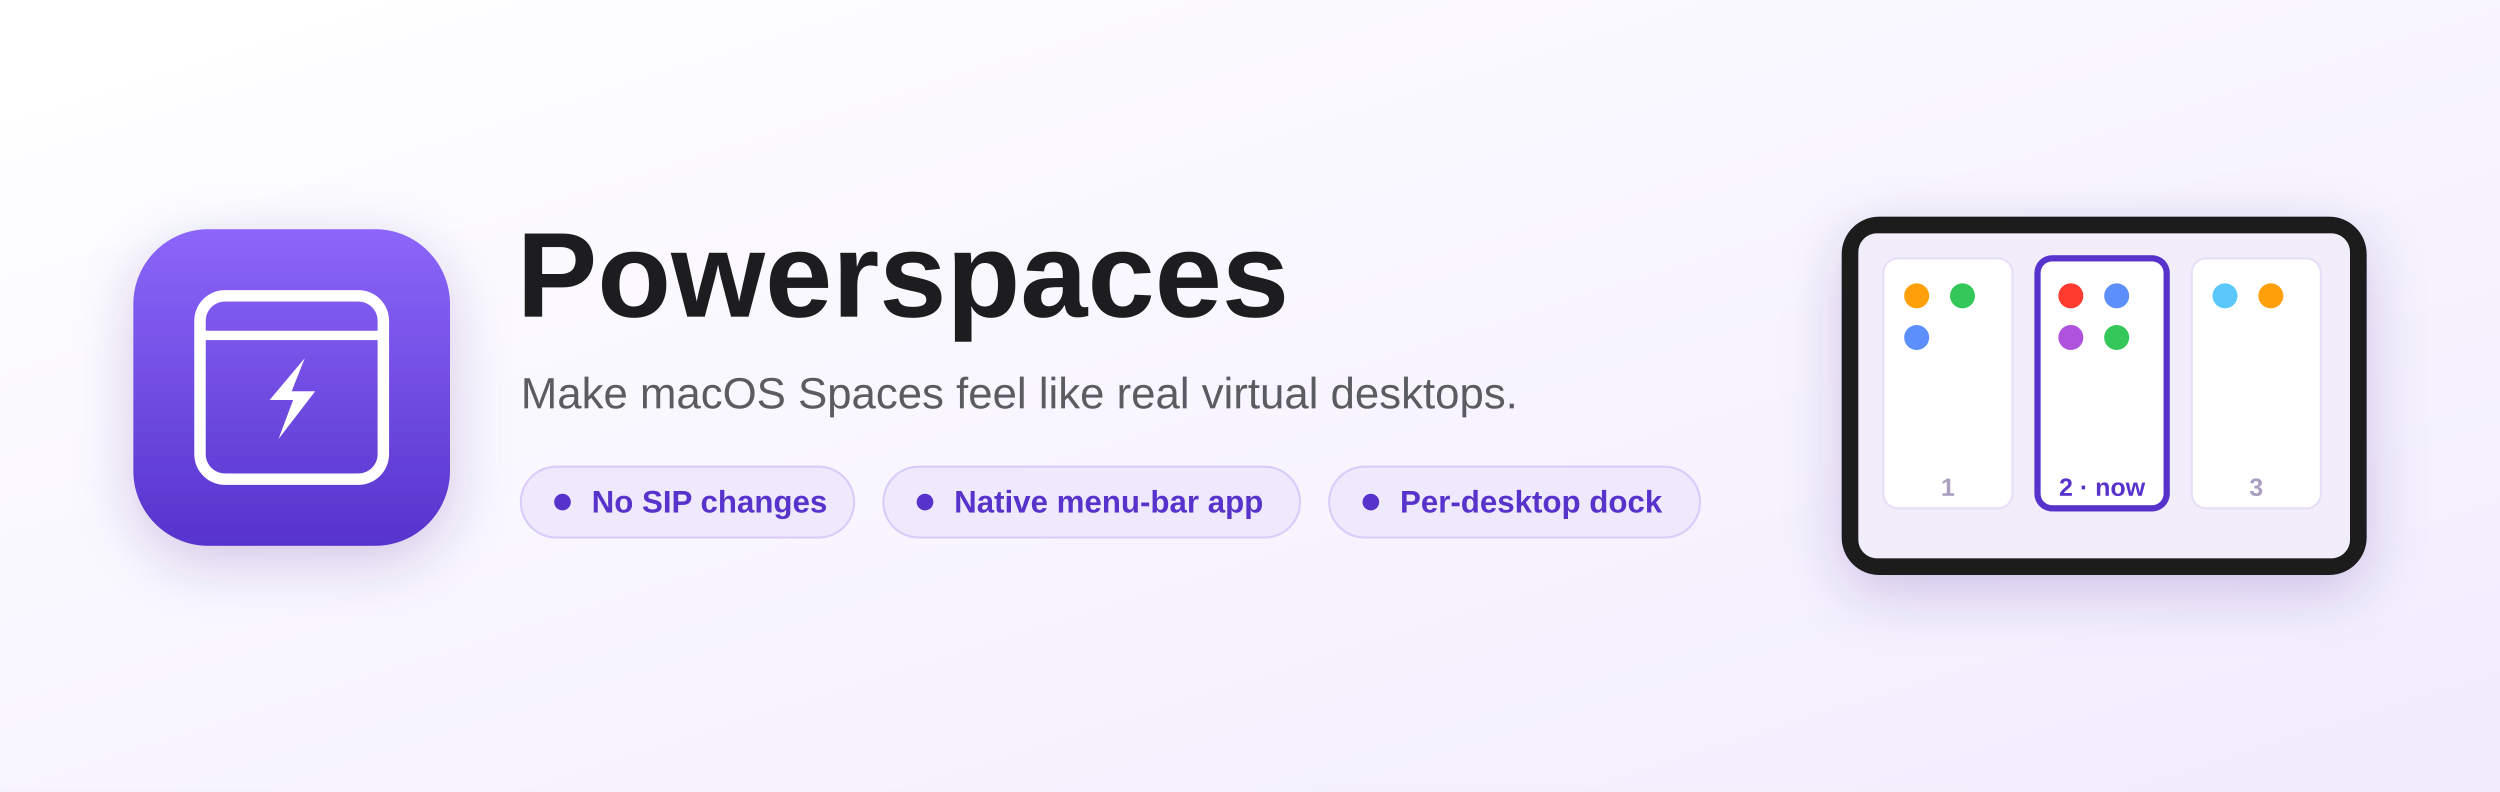
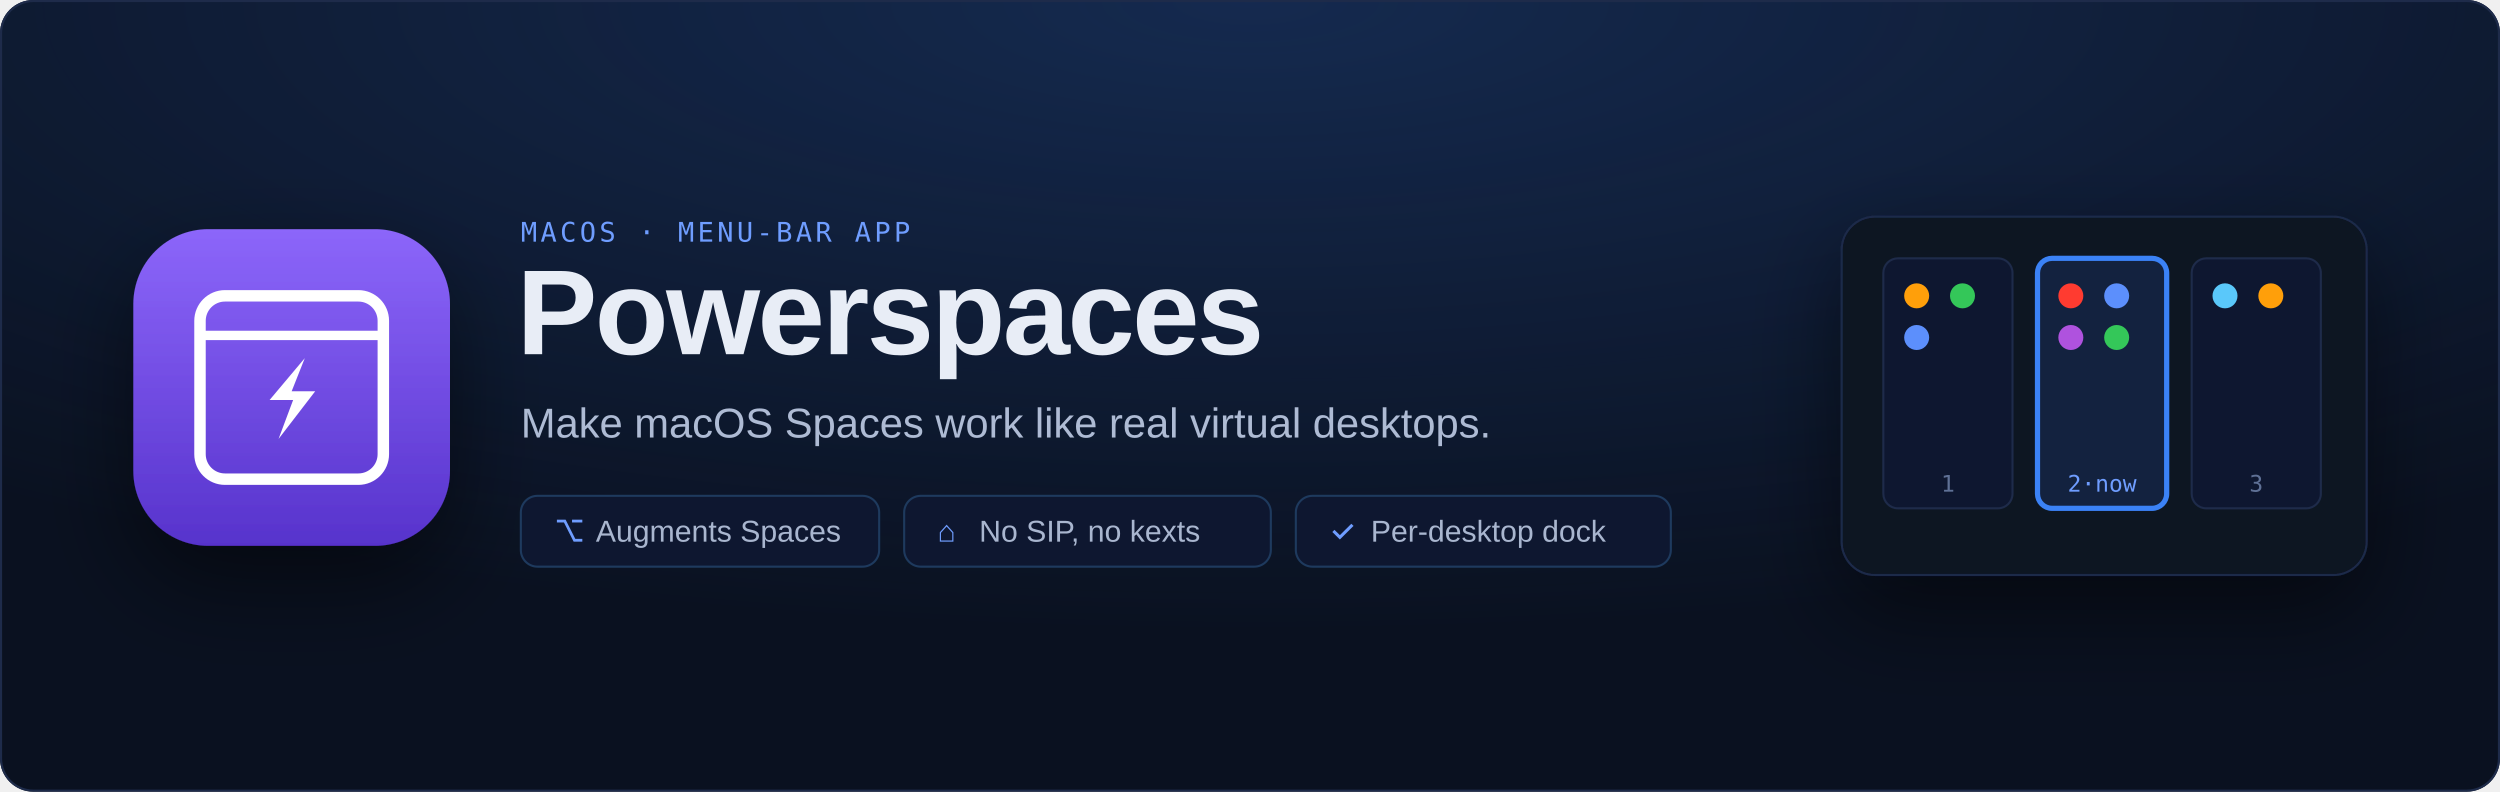
- <svg xmlns="http://www.w3.org/2000/svg" viewBox="0 0 1200 380" width="1200" height="380" role="img" aria-label="Powerspaces — make macOS Spaces feel like real virtual desktops">
+ <svg xmlns="http://www.w3.org/2000/svg" viewBox="0 0 1200 380" width="1200" height="380" role="img" aria-label="Powerspaces — make macOS Spaces work like real virtual desktops">
  <defs>
-     <linearGradient id="bg" x1="0" y1="0" x2="1" y2="1">
-       <stop offset="0" stop-color="#FFFFFF" />
-       <stop offset="1" stop-color="#F1ECFE" />
-     </linearGradient>
+     <radialGradient id="glow" cx="0.5" cy="0" r="0.8">
+       <stop offset="0" stop-color="#3b82f6" stop-opacity="0.22" />
+       <stop offset="1" stop-color="#3b82f6" stop-opacity="0" />
+     </radialGradient>
    <linearGradient id="violet" x1="0" y1="0" x2="0" y2="1">
      <stop offset="0" stop-color="#8C66FA" />
      <stop offset="1" stop-color="#5733CC" />
    </linearGradient>
    <filter id="soft" x="-40%" y="-40%" width="180%" height="180%">
-       <feDropShadow dx="0" dy="8" stdDeviation="14" flood-color="#3A1C8A" flood-opacity="0.20" />
+       <feDropShadow dx="0" dy="18" stdDeviation="22" flood-color="#000000" flood-opacity="0.5" />
    </filter>
  </defs>
-   <rect width="1200" height="380" fill="url(#bg)" />
+   <rect width="1200" height="380" rx="16" fill="#0a1120" />
+   <rect width="1200" height="380" rx="16" fill="url(#glow)" />
+   <rect x="0.5" y="0.5" width="1199" height="379" rx="15.5" fill="none" stroke="#1e2b4a" />
  <g transform="translate(64,110)" filter="url(#soft)">
    <rect x="0" y="0" width="152" height="152" rx="36" fill="url(#violet)" />
    <rect x="32" y="32" width="88" height="88" rx="12" fill="none" stroke="#fff" stroke-width="5.5" />
    <line x1="32" y1="51" x2="120" y2="51" stroke="#fff" stroke-width="4.5" />
    <path d="M82.3 61.9 L65.4 82.0 L76.7 82.0 L69.7 100.7 L87.3 77.8 L76.0 77.8 Z" fill="#fff" />
  </g>
-   <text x="248" y="152" font-family="-apple-system,'SF Pro Display','Helvetica Neue',Arial,sans-serif" font-size="58" font-weight="800" fill="#1D1D1F">Powerspaces</text>
-   <text x="250" y="196" font-family="-apple-system,'SF Pro Text','Helvetica Neue',Arial,sans-serif" font-size="21" font-weight="500" fill="#5b5b62">Make macOS Spaces feel like real virtual desktops.</text>
-   <g font-family="-apple-system,'SF Pro Text','Helvetica Neue',Arial,sans-serif" font-size="15" font-weight="600">
-     <g transform="translate(250,224)">
-       <rect width="160" height="34" rx="17" fill="#EFE9FE" stroke="#D9CCF9" />
-       <circle cx="20" cy="17" r="4" fill="#5733CC" />
-       <text x="34" y="22" fill="#5733CC">No SIP changes</text>
+   <text x="250" y="116" font-family="'JetBrains Mono','JetBrains Mono Variable',ui-monospace,SFMono-Regular,Menlo,monospace" font-size="13" font-weight="500" letter-spacing="1.6" fill="#6f9dff">MACOS · MENU-BAR APP</text>
+   <text x="248" y="170" font-family="'Instrument Sans','Instrument Sans Variable',-apple-system,'SF Pro Display','Helvetica Neue',Arial,sans-serif" font-size="58" font-weight="700" letter-spacing="-1.2" fill="#e8edf6">Powerspaces</text>
+   <text x="250" y="210" font-family="'Instrument Sans','Instrument Sans Variable',-apple-system,'SF Pro Text','Helvetica Neue',Arial,sans-serif" font-size="20" font-weight="400" fill="#aebbd4">Make macOS Spaces work like real virtual desktops.</text>
+   <g font-family="'Instrument Sans','Instrument Sans Variable',-apple-system,'SF Pro Text','Helvetica Neue',Arial,sans-serif" font-size="14.5" font-weight="500">
+     <g transform="translate(250,238)">
+       <rect width="172" height="34" rx="8" fill="#0e1730" stroke="#1e3a5e" />
+       <text x="16" y="22" fill="#6f9dff">⌥</text>
+       <text x="36" y="22" fill="#a9b6cf">Augments Spaces</text>
    </g>
-     <g transform="translate(424,224)">
-       <rect width="200" height="34" rx="17" fill="#EFE9FE" stroke="#D9CCF9" />
-       <circle cx="20" cy="17" r="4" fill="#5733CC" />
-       <text x="34" y="22" fill="#5733CC">Native menu-bar app</text>
+     <g transform="translate(434,238)">
+       <rect width="176" height="34" rx="8" fill="#0e1730" stroke="#1e3a5e" />
+       <text x="16" y="22" fill="#6f9dff">⌂</text>
+       <text x="36" y="22" fill="#a9b6cf">No SIP, no kexts</text>
    </g>
-     <g transform="translate(638,224)">
-       <rect width="178" height="34" rx="17" fill="#EFE9FE" stroke="#D9CCF9" />
-       <circle cx="20" cy="17" r="4" fill="#5733CC" />
-       <text x="34" y="22" fill="#5733CC">Per-desktop dock</text>
+     <g transform="translate(622,238)">
+       <rect width="180" height="34" rx="8" fill="#0e1730" stroke="#1e3a5e" />
+       <text x="16" y="22" fill="#6f9dff">✓</text>
+       <text x="36" y="22" fill="#a9b6cf">Per-desktop dock</text>
    </g>
  </g>
  <g filter="url(#soft)">
-     <rect x="884" y="104" width="252" height="172" rx="18" fill="#1D1D1F" />
-     <rect x="892" y="112" width="236" height="156" rx="9" fill="#F1EDFB" />
+     <rect x="884" y="104" width="252" height="172" rx="16" fill="#0c1322" stroke="#1e2b4a" />
  </g>
-   <g font-family="-apple-system,'SF Pro Text',Arial,sans-serif" font-size="12" font-weight="700">
-     <rect x="904" y="124" width="62" height="120" rx="7" fill="#FFFFFF" stroke="#E6DEF7" />
+   <g font-family="'JetBrains Mono','JetBrains Mono Variable',ui-monospace,SFMono-Regular,Menlo,monospace" font-size="11" font-weight="500">
+     <rect x="904" y="124" width="62" height="120" rx="7" fill="#0e1730" stroke="#1e2b4a" />
    <circle cx="920" cy="142" r="6" fill="#FF9F0A" />
    <circle cx="942" cy="142" r="6" fill="#34C759" />
    <circle cx="920" cy="162" r="6" fill="#5C8FFC" />
-     <text x="935" y="238" fill="#a99fc0" text-anchor="middle">1</text>
-     <rect x="978" y="124" width="62" height="120" rx="7" fill="#FFFFFF" stroke="#5733CC" stroke-width="3" />
+     <text x="935" y="236" fill="#5f7196" text-anchor="middle">1</text>
+     <rect x="978" y="124" width="62" height="120" rx="7" fill="#13223f" stroke="#3b82f6" stroke-width="2.5" />
    <circle cx="994" cy="142" r="6" fill="#FF3B30" />
    <circle cx="1016" cy="142" r="6" fill="#5C8FFC" />
    <circle cx="994" cy="162" r="6" fill="#AF52DE" />
    <circle cx="1016" cy="162" r="6" fill="#34C759" />
-     <text x="1009" y="238" fill="#5733CC" text-anchor="middle">2 · now</text>
-     <rect x="1052" y="124" width="62" height="120" rx="7" fill="#FFFFFF" stroke="#E6DEF7" />
+     <text x="1009" y="236" fill="#6f9dff" text-anchor="middle">2·now</text>
+     <rect x="1052" y="124" width="62" height="120" rx="7" fill="#0e1730" stroke="#1e2b4a" />
    <circle cx="1068" cy="142" r="6" fill="#5AC8FA" />
    <circle cx="1090" cy="142" r="6" fill="#FF9F0A" />
-     <text x="1083" y="238" fill="#a99fc0" text-anchor="middle">3</text>
+     <text x="1083" y="236" fill="#5f7196" text-anchor="middle">3</text>
  </g>
</svg>
